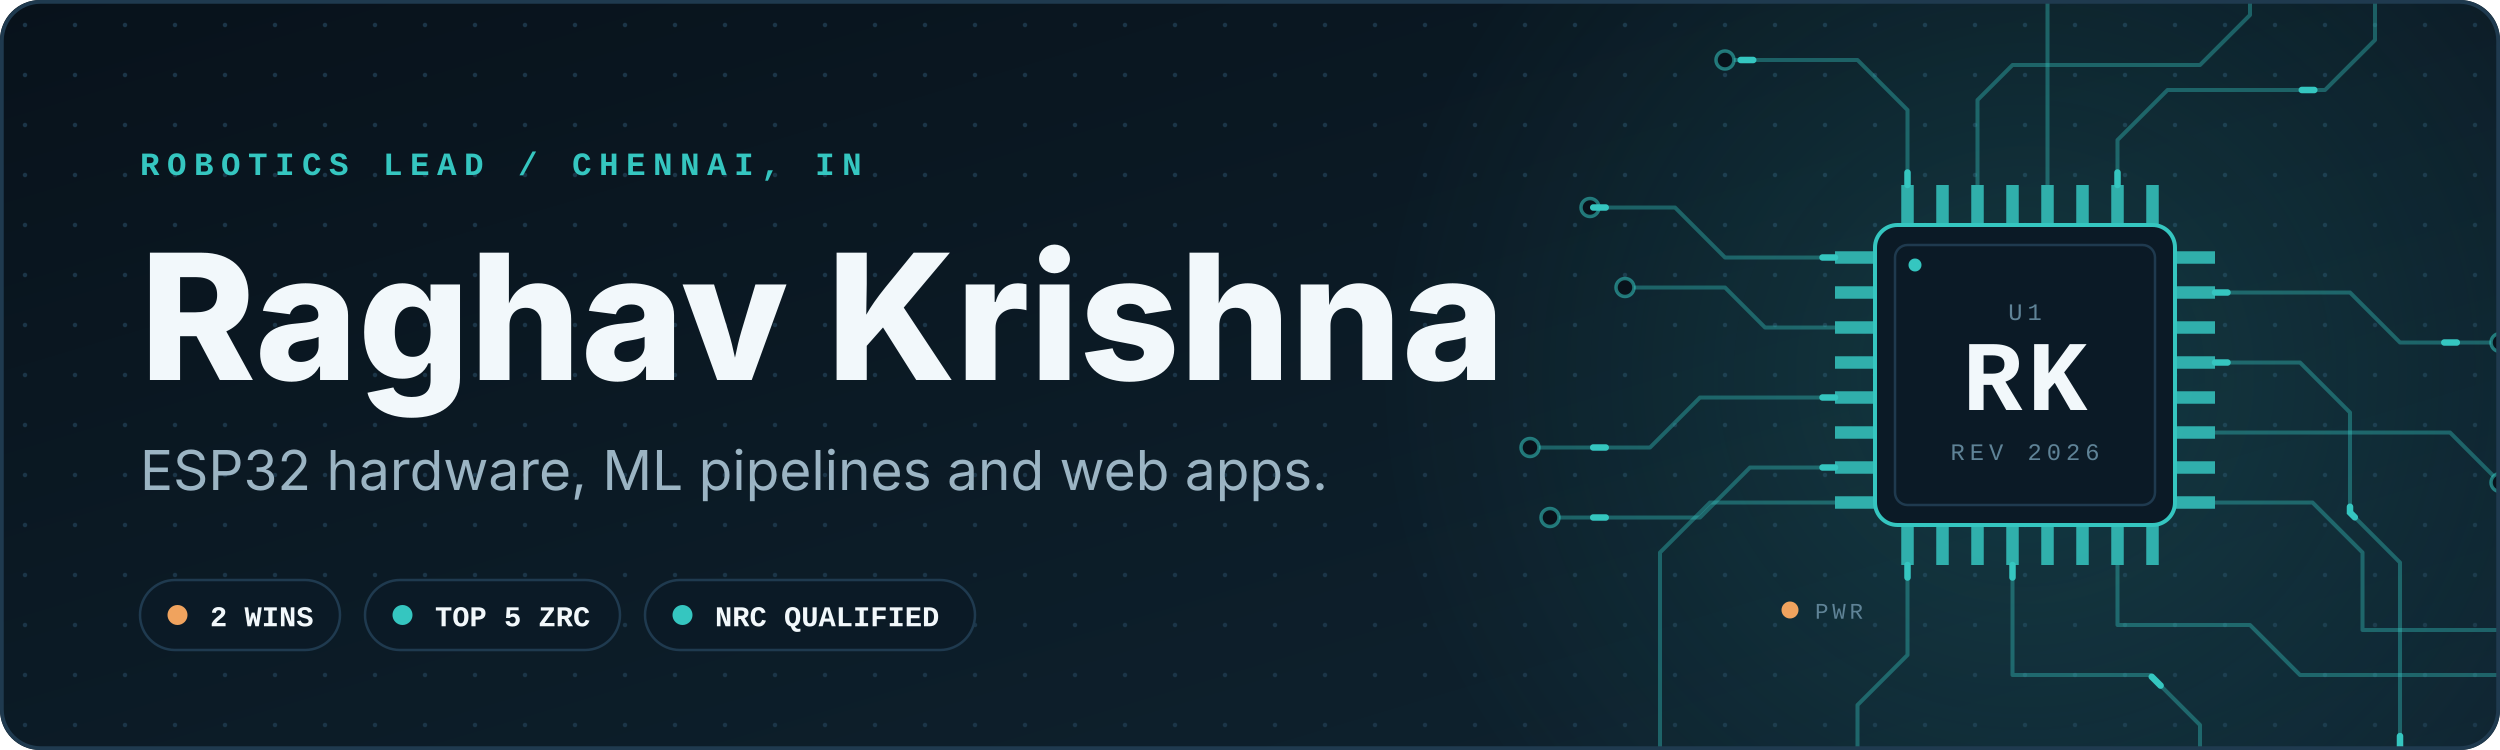
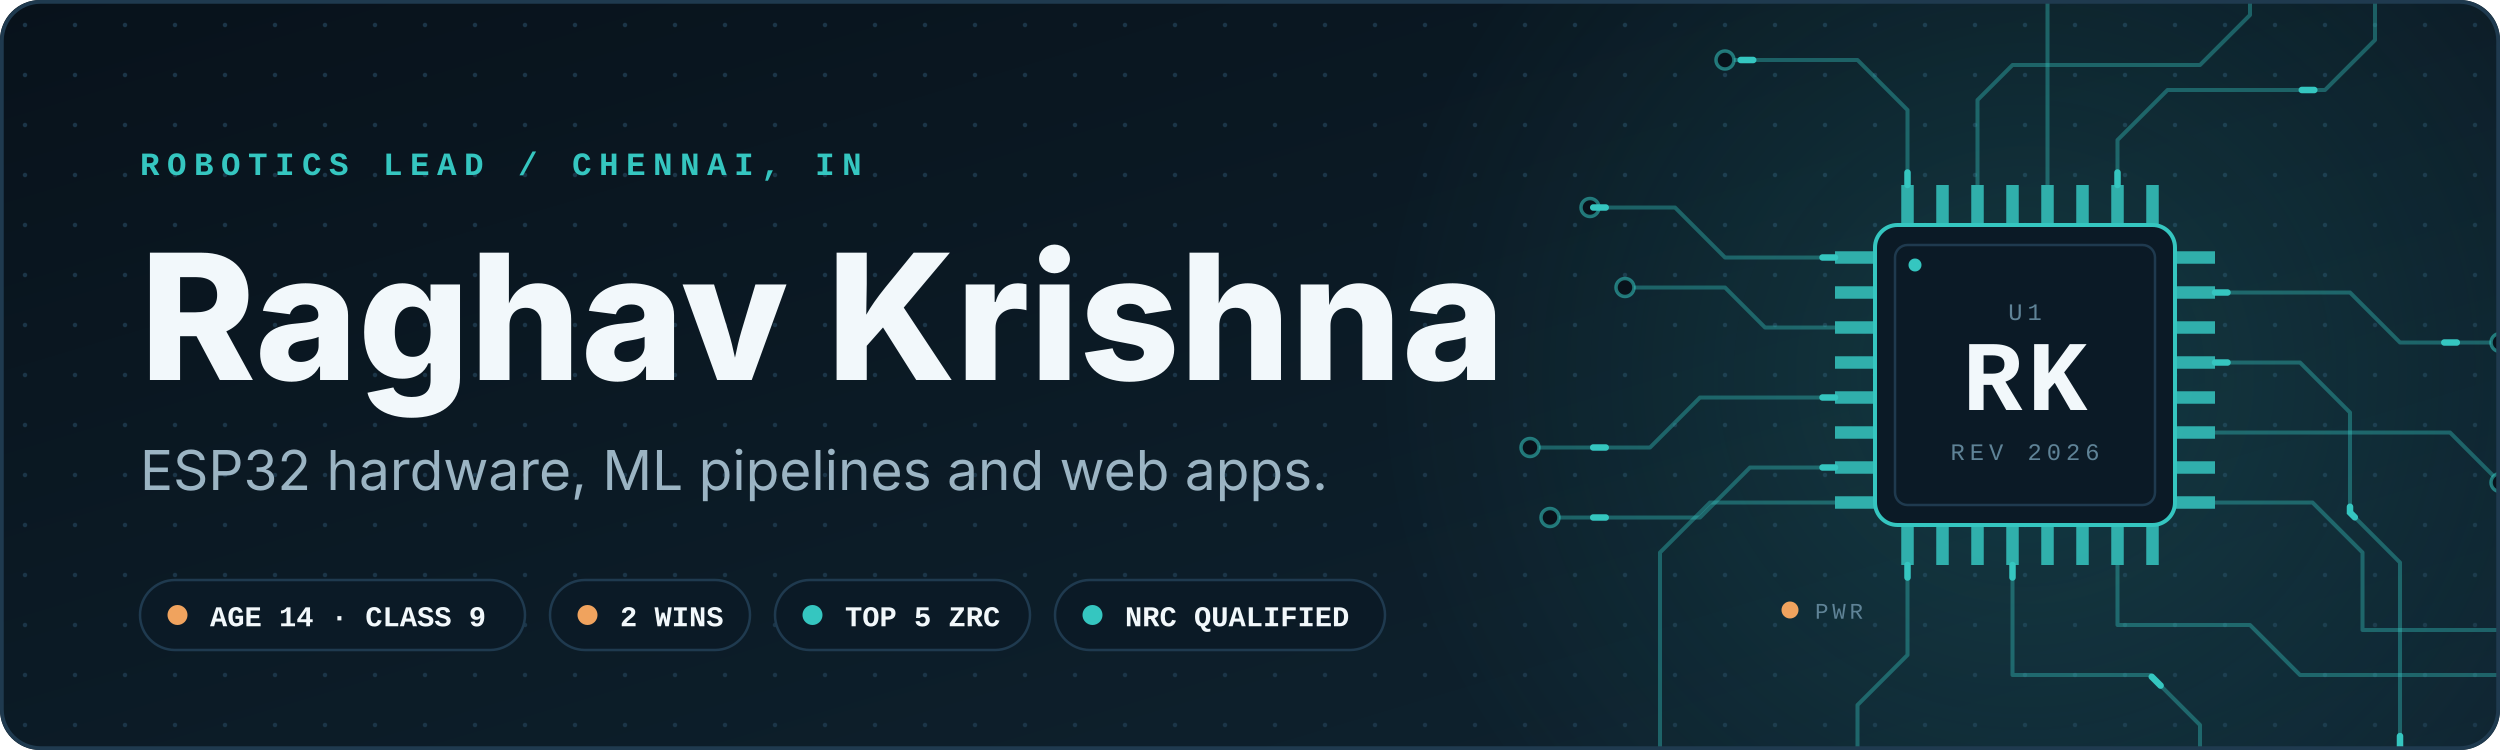
<svg xmlns="http://www.w3.org/2000/svg" viewBox="0 0 1000 300" width="1000" height="300" role="img" aria-label="Raghav Krishna, robotics lead. ESP32 hardware, ML pipelines and web apps.">
  <defs>
    <linearGradient id="bg" x1="0" y1="0" x2="1" y2="1">
      <stop offset="0" stop-color="#08121b" />
      <stop offset="1" stop-color="#0f2431" />
    </linearGradient>
    <pattern id="dots" width="20" height="20" patternUnits="userSpaceOnUse">
      <circle cx="10" cy="10" r=".9" fill="#1b3548" />
    </pattern>
    <radialGradient id="glow" cx="810" cy="150" r="260" gradientUnits="userSpaceOnUse">
      <stop offset="0" stop-color="#35c6c0" stop-opacity=".16" />
      <stop offset="1" stop-color="#35c6c0" stop-opacity="0" />
    </radialGradient>
    <clipPath id="r">
      <rect width="1000" height="300" rx="16" />
    </clipPath>
  </defs>
  <style>
.pulse{fill:none;stroke:#35c6c0;stroke-width:2.6;stroke-linecap:round;stroke-dasharray:5 95;animation:flow 3.2s linear infinite}
@keyframes flow{from{stroke-dashoffset:0}to{stroke-dashoffset:-100}}
.blink{animation:blink 2s ease-in-out infinite}
@keyframes blink{0%,100%{opacity:1}50%{opacity:.25}}
@media (prefers-reduced-motion:reduce){.pulse,.blink{animation:none}.pulse{opacity:0}}
</style>
  <g clip-path="url(#r)">
    <rect width="1000" height="300" fill="url(#bg)" />
    <rect width="1000" height="300" fill="url(#dots)" />
    <rect width="1000" height="300" fill="url(#glow)" />
    <g fill="none" stroke="#35c6c0" stroke-opacity=".38" stroke-width="1.6" stroke-linejoin="round">
      <path d="M763 74 V44 L743 24 H690" />
      <path d="M791 74 V40 L805 26 H880 L900 6 V0" />
      <path d="M819 74 V0" />
      <path d="M847 74 V56 L867 36 H930 L950 16 V0" />
      <path d="M886 117 H940 L960 137 H1000" />
      <path d="M886 145 H920 L940 165 V205 L960 225 V300" />
      <path d="M886 173 H980 L1000 193" />
      <path d="M886 201 H925 L945 221 V252 H1000" />
      <path d="M763 226 V262 L743 282 V300" />
      <path d="M805 226 V270 H860 L880 290 V300" />
      <path d="M847 226 V250 H900 L920 270 H1000" />
      <path d="M734 103 H690 L670 83 H636" />
      <path d="M734 131 H706 L690 115 H650" />
      <path d="M734 159 H680 L660 179 H612" />
      <path d="M734 187 H700 L680 207 H620" />
      <path d="M734 201 H684 L664 221 V300" />
    </g>
    <g fill="#08121b" stroke="#35c6c0" stroke-opacity=".55" stroke-width="1.4">
      <circle cx="690" cy="24" r="3.6" />
      <circle cx="636" cy="83" r="3.6" />
      <circle cx="650" cy="115" r="3.6" />
      <circle cx="612" cy="179" r="3.6" />
      <circle cx="620" cy="207" r="3.6" />
      <circle cx="1000" cy="137" r="3.6" />
      <circle cx="1000" cy="193" r="3.6" />
    </g>
    <path class="pulse" pathLength="100" style="animation-delay:0.00s" d="M763 74 V44 L743 24 H690" />
    <path class="pulse" pathLength="100" style="animation-delay:1.65s" d="M847 74 V56 L867 36 H930 L950 16 V0" />
    <path class="pulse" pathLength="100" style="animation-delay:2.20s" d="M886 117 H940 L960 137 H1000" />
    <path class="pulse" pathLength="100" style="animation-delay:2.75s" d="M886 145 H920 L940 165 V205 L960 225 V300" />
    <path class="pulse" pathLength="100" style="animation-delay:1.20s" d="M763 226 V262 L743 282 V300" />
    <path class="pulse" pathLength="100" style="animation-delay:1.75s" d="M805 226 V270 H860 L880 290 V300" />
    <path class="pulse" pathLength="100" style="animation-delay:2.85s" d="M734 103 H690 L670 83 H636" />
    <path class="pulse" pathLength="100" style="animation-delay:0.75s" d="M734 159 H680 L660 179 H612" />
    <path class="pulse" pathLength="100" style="animation-delay:1.30s" d="M734 187 H700 L680 207 H620" />
    <g fill="#35c6c0" fill-opacity=".85">
      <rect x="760.5" y="74" width="5" height="16" />
      <rect x="760.5" y="210" width="5" height="16" />
      <rect x="774.5" y="74" width="5" height="16" />
      <rect x="774.5" y="210" width="5" height="16" />
      <rect x="788.5" y="74" width="5" height="16" />
      <rect x="788.5" y="210" width="5" height="16" />
      <rect x="802.5" y="74" width="5" height="16" />
      <rect x="802.5" y="210" width="5" height="16" />
      <rect x="816.5" y="74" width="5" height="16" />
      <rect x="816.5" y="210" width="5" height="16" />
      <rect x="830.5" y="74" width="5" height="16" />
      <rect x="830.5" y="210" width="5" height="16" />
      <rect x="844.5" y="74" width="5" height="16" />
      <rect x="844.5" y="210" width="5" height="16" />
      <rect x="858.5" y="74" width="5" height="16" />
      <rect x="858.5" y="210" width="5" height="16" />
      <rect x="734" y="100.5" width="16" height="5" />
      <rect x="870" y="100.5" width="16" height="5" />
      <rect x="734" y="114.5" width="16" height="5" />
      <rect x="870" y="114.5" width="16" height="5" />
      <rect x="734" y="128.5" width="16" height="5" />
      <rect x="870" y="128.5" width="16" height="5" />
      <rect x="734" y="142.5" width="16" height="5" />
      <rect x="870" y="142.5" width="16" height="5" />
      <rect x="734" y="156.5" width="16" height="5" />
      <rect x="870" y="156.5" width="16" height="5" />
      <rect x="734" y="170.5" width="16" height="5" />
      <rect x="870" y="170.5" width="16" height="5" />
      <rect x="734" y="184.5" width="16" height="5" />
      <rect x="870" y="184.5" width="16" height="5" />
      <rect x="734" y="198.5" width="16" height="5" />
      <rect x="870" y="198.5" width="16" height="5" />
    </g>
    <rect x="750" y="90" width="120" height="120" rx="9" fill="#0b1a26" stroke="#35c6c0" stroke-width="1.6" />
    <rect x="758" y="98" width="104" height="104" rx="5" fill="none" stroke="#1f3a4f" />
    <circle cx="766" cy="106" r="2.6" fill="#35c6c0" />
    <text x="810" y="164" text-anchor="middle" font-family="ui-monospace,SFMono-Regular,'SF Mono',Menlo,Consolas,'Liberation Mono',monospace" font-size="40" font-weight="800" fill="#f2f8fb" letter-spacing="2">RK</text>
    <text x="810" y="184" text-anchor="middle" font-family="ui-monospace,SFMono-Regular,'SF Mono',Menlo,Consolas,'Liberation Mono',monospace" font-size="9.5" fill="#5f8397" letter-spacing="2">REV 2026</text>
    <text x="810" y="128" text-anchor="middle" font-family="ui-monospace,SFMono-Regular,'SF Mono',Menlo,Consolas,'Liberation Mono',monospace" font-size="9.5" fill="#5f8397" letter-spacing="2">U1</text>
    <circle class="blink" cx="716" cy="244" r="3.4" fill="#f0a35e" />
    <text x="726" y="247.5" font-family="ui-monospace,SFMono-Regular,'SF Mono',Menlo,Consolas,'Liberation Mono',monospace" font-size="9" fill="#5f8397" letter-spacing="1.5">PWR</text>
  </g>
  <rect x=".75" y=".75" width="998.5" height="298.5" rx="15.5" fill="none" stroke="#1f3a4f" stroke-width="1.5" />
  <text x="56" y="70" font-family="ui-monospace,SFMono-Regular,'SF Mono',Menlo,Consolas,'Liberation Mono',monospace" font-size="13" font-weight="700" fill="#35c6c0" letter-spacing="3" textLength="372" lengthAdjust="spacing">ROBOTICS LEAD  /  CHENNAI, IN</text>
  <text x="56" y="152" font-family="'Inter','Segoe UI',system-ui,-apple-system,'Helvetica Neue',Arial,sans-serif" font-size="70" font-weight="800" fill="#f2f8fb" textLength="540" lengthAdjust="spacingAndGlyphs">Raghav Krishna</text>
  <text x="56" y="196" font-family="'Inter','Segoe UI',system-ui,-apple-system,'Helvetica Neue',Arial,sans-serif" font-size="22" fill="#9bb4c3" textLength="505" lengthAdjust="spacingAndGlyphs">ESP32 hardware, ML pipelines and web apps.</text>
  <g transform="translate(56 232)">
+     <rect width="154" height="28" rx="14" fill="#0b1a26" stroke="#1f3a4f" />
+     <circle cx="15" cy="14" r="4" fill="#f0a35e" />
+     <text x="28" y="18.5" font-family="ui-monospace,SFMono-Regular,'SF Mono',Menlo,Consolas,'Liberation Mono',monospace" font-size="11.5" font-weight="700" fill="#f2f8fb" textLength="118" lengthAdjust="spacingAndGlyphs">AGE 14 · CLASS 9</text>
+   </g>
+   <g transform="translate(220 232)">
    <rect width="80" height="28" rx="14" fill="#0b1a26" stroke="#1f3a4f" />
    <circle cx="15" cy="14" r="4" fill="#f0a35e" />
    <text x="28" y="18.5" font-family="ui-monospace,SFMono-Regular,'SF Mono',Menlo,Consolas,'Liberation Mono',monospace" font-size="11.5" font-weight="700" fill="#f2f8fb" textLength="44" lengthAdjust="spacingAndGlyphs">2 WINS</text>
  </g>
-   <g transform="translate(146 232)">
+   <g transform="translate(310 232)">
    <rect width="102" height="28" rx="14" fill="#0b1a26" stroke="#1f3a4f" />
    <circle cx="15" cy="14" r="4" fill="#35c6c0" />
    <text x="28" y="18.5" font-family="ui-monospace,SFMono-Regular,'SF Mono',Menlo,Consolas,'Liberation Mono',monospace" font-size="11.5" font-weight="700" fill="#f2f8fb" textLength="67" lengthAdjust="spacingAndGlyphs">TOP 5 ZRC</text>
  </g>
-   <g transform="translate(258 232)">
+   <g transform="translate(422 232)">
    <rect width="132" height="28" rx="14" fill="#0b1a26" stroke="#1f3a4f" />
    <circle cx="15" cy="14" r="4" fill="#35c6c0" />
    <text x="28" y="18.5" font-family="ui-monospace,SFMono-Regular,'SF Mono',Menlo,Consolas,'Liberation Mono',monospace" font-size="11.5" font-weight="700" fill="#f2f8fb" textLength="96" lengthAdjust="spacingAndGlyphs">NRC QUALIFIED</text>
  </g>
</svg>
